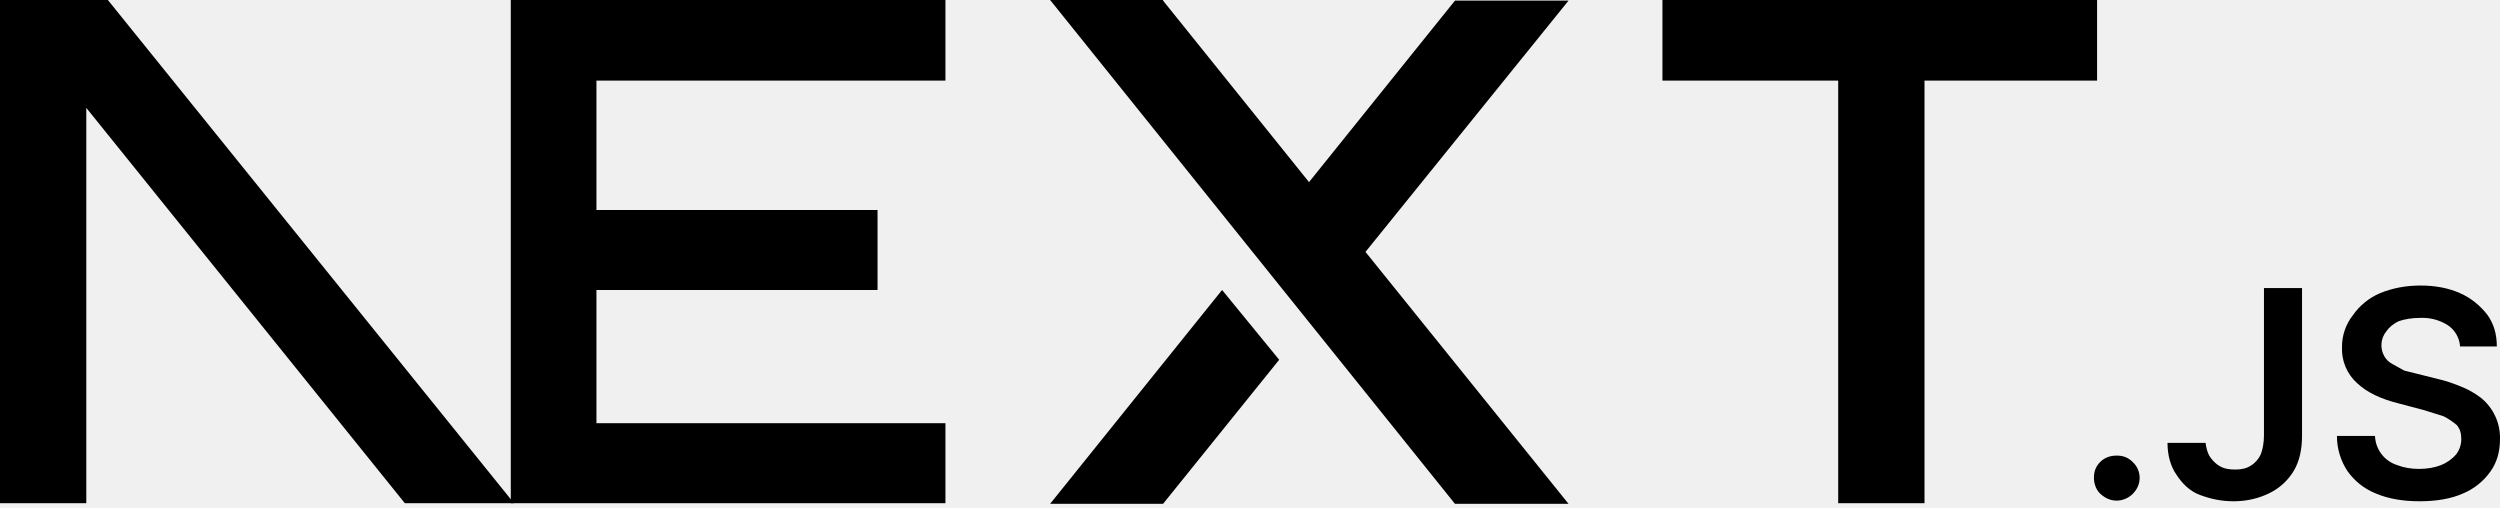
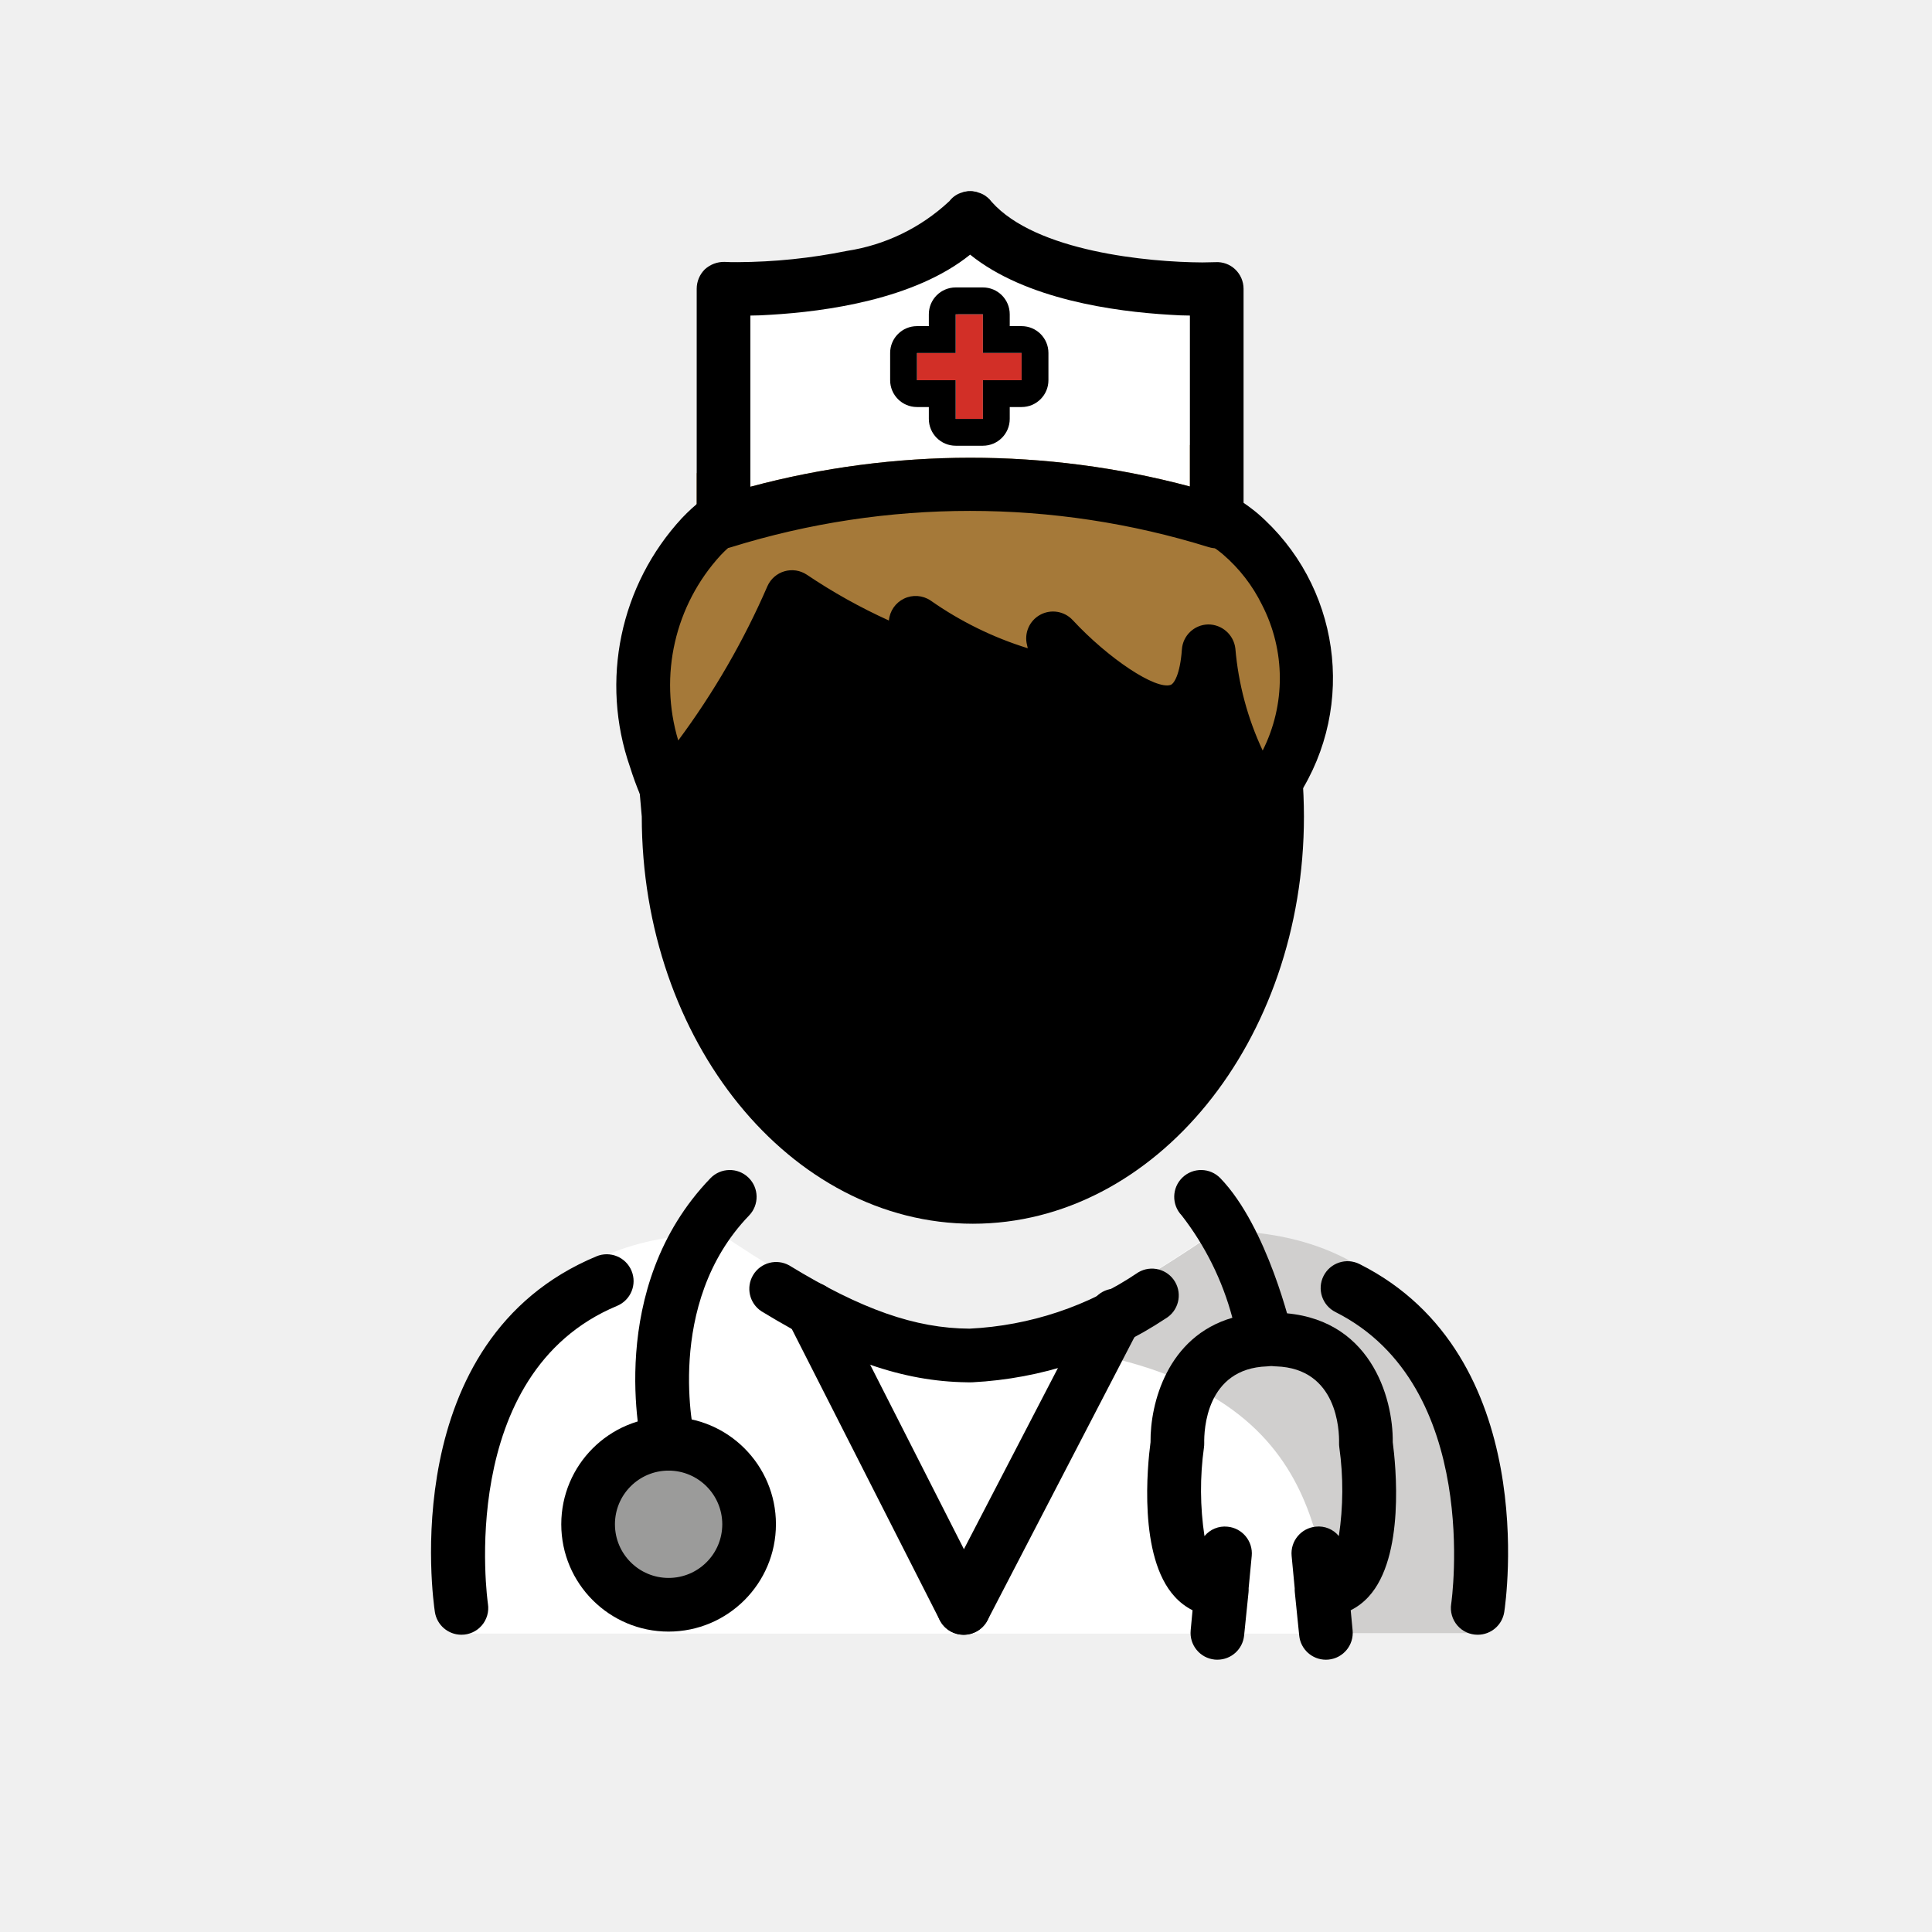
- <svg xmlns="http://www.w3.org/2000/svg" fill="none" viewBox="0 0 394 80">
-   <path fill="#000" d="M262 0h68.5v12.7h-27.2v66.6h-13.6V12.7H262V0ZM149 0v12.7H94v20.4h44.3v12.6H94v21h55v12.6H80.5V0h68.7zm34.3 0h-17.8l63.8 79.4h17.9l-32-39.7 32-39.6h-17.9l-23 28.6-23-28.6zm18.3 56.7-9-11-27.1 33.7h17.8l18.3-22.7z" />
-   <path fill="#000" d="M81 79.3 17 0H0v79.3h13.6V17l50.2 62.3H81Zm252.6-.4c-1 0-1.8-.4-2.5-1s-1.1-1.6-1.1-2.6.3-1.8 1-2.5 1.6-1 2.6-1 1.8.3 2.5 1a3.4 3.4 0 0 1 .6 4.3 3.7 3.7 0 0 1-3 1.8zm23.2-33.5h6v23.3c0 2.1-.4 4-1.3 5.5a9.1 9.1 0 0 1-3.8 3.5c-1.6.8-3.5 1.3-5.7 1.3-2 0-3.7-.4-5.3-1s-2.8-1.8-3.7-3.2c-.9-1.3-1.4-3-1.4-5h6c.1.8.3 1.6.7 2.2s1 1.2 1.6 1.5c.7.4 1.5.5 2.4.5 1 0 1.8-.2 2.4-.6a4 4 0 0 0 1.6-1.8c.3-.8.5-1.8.5-3V45.5zm30.9 9.1a4.4 4.4 0 0 0-2-3.3 7.5 7.5 0 0 0-4.3-1.1c-1.3 0-2.4.2-3.3.5-.9.4-1.6 1-2 1.6a3.5 3.5 0 0 0-.3 4c.3.5.7.9 1.3 1.2l1.8 1 2 .5 3.2.8c1.3.3 2.5.7 3.7 1.2a13 13 0 0 1 3.2 1.8 8.1 8.1 0 0 1 3 6.5c0 2-.5 3.7-1.5 5.1a10 10 0 0 1-4.4 3.5c-1.8.8-4.1 1.2-6.8 1.2-2.6 0-4.9-.4-6.8-1.2-2-.8-3.4-2-4.5-3.5a10 10 0 0 1-1.7-5.6h6a5 5 0 0 0 3.5 4.6c1 .4 2.2.6 3.4.6 1.3 0 2.5-.2 3.5-.6 1-.4 1.8-1 2.4-1.7a4 4 0 0 0 .8-2.4c0-.9-.2-1.6-.7-2.2a11 11 0 0 0-2.1-1.4l-3.2-1-3.8-1c-2.8-.7-5-1.7-6.6-3.2a7.2 7.2 0 0 1-2.4-5.7 8 8 0 0 1 1.7-5 10 10 0 0 1 4.3-3.5c2-.8 4-1.2 6.4-1.2 2.3 0 4.4.4 6.2 1.2 1.8.8 3.2 2 4.3 3.4 1 1.4 1.5 3 1.5 5h-5.8z" />
+ <svg xmlns="http://www.w3.org/2000/svg" width="1em" height="1em" viewBox="0 0 72 72">
+   <path fill="#fff" d="M16.95 60.88s-2.1-14.9 9.9-14.9c3.193 2.129 6.027 3.799 9.1 3.793l.276.1c3.074.006 5.908-1.864 9.1-3.992c11.564-.035 9.509 14.9 9.74 15" />
+   <circle cx="24.917" cy="56.805" r="3" fill="#9b9b9a" />
+   <path fill="#d0cfce" d="M45.38 45.868c-3.17 2.113-5.275 3.5-9.337 4.089c13.062.411 12.962 6.911 13.724 10.911h5.113s2.614-15.002-9.5-15" />
+   <path fill="#fff" d="M26.963 18.734v-7.97s6.72.26 9.19-2.64c2.47 2.9 9.19 2.64 9.19 2.64v7.94l-9.07-.88Z" />
+   <path fill="#d22f27" d="M34.173 14.169h1.442v1.442h1.015v-1.442h1.442v-1.015H36.63v-1.442h-1.015v1.442h-1.442z" />
+   <path fill="currentColor" d="M47.445 29.273c-1.848.266-2.397-5-2.397-5c-.384 5.37-5.804-.487-5.804-.487c.876 3.42-5.124-.576-5.124-.576c1.437 3.047-4.607-.965-4.607-.965s-2.731 6.075-4.624 6.976c-.013.283-.034.564-.034.852c0 7.828 5.076 14.173 11.338 14.173s11.339-6.345 11.339-14.173c0-.31-.022-.612-.037-.916c-.019.039-.03.078-.05.116" />
+   <path fill="#a57939" d="M47.544 29.06c-.03.07-.07.14-.1.21c-1.85.27-2.4-5-2.4-5c-.38 5.37-5.8-.48-5.8-.48c.88 3.42-5.12-.58-5.12-.58c1.43 3.05-4.61-.96-4.61-.96s-2.81 6.25-4.7 7.01c-.01 0-.01.01-.02.01c-.14-.33-.26-.66-.36-.98a8.22 8.22 0 0 1 1.7-8.29a.9.9 0 0 1-.13-.28a1.2 1.2 0 0 1-.03-.42c0-.02-.01-.05-.01-.07v-1.59c.57-.72.13-.47.89-.82l.52 1.81l.59-.49a31.7 31.7 0 0 1 16.38-.01v-1.55a14.7 14.7 0 0 1 1.98 2.33c.01.01.01.02.02.03a12.2 12.2 0 0 1 1.58 3.15a9.3 9.3 0 0 1-.38 6.97" />
+   <path d="M46.034 10.04a.98.98 0 0 0-.73-.27c-.14 0-.31.01-.5.01c-2-.01-6.2-.4-7.85-2.26a.8.8 0 0 0-.15-.16a.9.9 0 0 0-.36-.19a.3.3 0 0 0-.12-.03a.5.5 0 0 0-.17-.02a.5.5 0 0 0-.17.02a.3.3 0 0 0-.12.03a.9.9 0 0 0-.47.31c-.01.01-.02.03-.04.04a7.16 7.16 0 0 1-3.79 1.83a21 21 0 0 1-4.07.42c-.18 0-.35 0-.49-.01a1.06 1.06 0 0 0-.74.28a1.02 1.02 0 0 0-.3.72v8.47c0 .02.01.05.01.07a1.2 1.2 0 0 0 .03.42a.9.9 0 0 0 .13.28a1.02 1.02 0 0 0 .83.44a1 1 0 0 0 .29-.05a29.97 29.97 0 0 1 17.79 0a1 1 0 0 0 1.18-.49a1 1 0 0 0 .07-.16a.6.6 0 0 0 .03-.18a.8.8 0 0 0 0-.26a.14.14 0 0 0 .02-.07v-8.47a1 1 0 0 0-.31-.72m-1.69 8.09a31.7 31.7 0 0 0-16.38.01v-6.38c.22 0 .48-.01.76-.03c2.04-.12 5.36-.57 7.43-2.24c2.07 1.67 5.39 2.12 7.43 2.24c.28.02.54.03.76.03Z" />
+   <path d="M36.63 11.712v1.442h1.442v1.015H36.63v1.442h-1.015V14.17h-1.442v-1.015h1.442v-1.442zm0-1h-1.015a1 1 0 0 0-1 1v.442h-.442a1 1 0 0 0-1 1v1.015a1 1 0 0 0 1 1h.442v.442a1 1 0 0 0 1 1h1.015a1 1 0 0 0 1-1v-.442h.442a1 1 0 0 0 1-1v-1.015a1 1 0 0 0-1-1h-.442v-.442a1 1 0 0 0-1-1m5.626 18.358a2 2 0 1 1-2-2a2 2 0 0 1 2 2m-8 0a2 2 0 1 1-2-2a2 2 0 0 1 2 2m1.999 10.003a7.65 7.65 0 0 1-3.447-.858a1 1 0 1 1 .895-1.79a5.38 5.38 0 0 0 5.105 0a1 1 0 1 1 .895 1.79a7.65 7.65 0 0 1-3.448.857" />
+   <path d="M36.255 45.605c-6.803 0-12.338-6.807-12.338-15.174l-.12-1.372a1 1 0 0 1 .911-1.082a.99.99 0 0 1 1.081.912l.124 1.457c.004 7.35 4.642 13.259 10.342 13.259s10.339-5.91 10.339-13.174q0-.7-.057-1.385a1 1 0 0 1 1.994-.16q.062.762.063 1.545c0 8.367-5.535 15.174-12.34 15.174" />
+   <path d="M47.307 30.28a1.97 1.97 0 0 1-1.223-.436a5.25 5.25 0 0 1-1.462-2.58a2.3 2.3 0 0 1-.328.145c-1.466.513-3.244-.634-4.486-1.695a2 2 0 0 1-.166.134c-1.05.745-2.924.052-4.66-.933a1 1 0 0 1-.102.098c-.361.313-1.177 1.013-4.942-1.306c-1.012 2.091-2.972 5.72-4.71 6.463a1.026 1.026 0 0 1-1.355-.51a12 12 0 0 1-.393-1.072a9.21 9.21 0 0 1 1.936-9.283a7 7 0 0 1 .76-.691a1 1 0 0 1 1.235 1.573a5 5 0 0 0-.553.503a7.16 7.16 0 0 0-1.582 6.905a29 29 0 0 0 3.326-5.755a1 1 0 0 1 1.465-.423a21 21 0 0 0 3.06 1.708a1 1 0 0 1 1.551-.747a13 13 0 0 0 3.624 1.78l-.027-.119a1 1 0 0 1 1.702-.929c1.33 1.433 3.094 2.607 3.652 2.413c.115-.04.349-.369.417-1.324a1 1 0 0 1 .98-.928a1.017 1.017 0 0 1 1.012.895a11.2 11.2 0 0 0 1.018 3.804a5.98 5.98 0 0 0-.026-5.433a5.9 5.9 0 0 0-1.448-1.871a4 4 0 0 0-.433-.321a1 1 0 1 1 1.07-1.69a7 7 0 0 1 .642.473a8.11 8.11 0 0 1 1.514 10.548l-.063.095a1.2 1.2 0 0 1-.723.489a2 2 0 0 1-.282.02m-22.39 30.525a4 4 0 1 1 4-4a4.004 4.004 0 0 1-4 4m0-6a2 2 0 1 0 2 2a2.003 2.003 0 0 0-2-2" />
+   <path d="M24.916 54.805a1 1 0 0 1-.97-.764c-.06-.245-1.413-6.04 2.53-10.132a1 1 0 1 1 1.44 1.389c-3.188 3.307-2.039 8.221-2.027 8.27a1 1 0 0 1-.973 1.236Zm30.156 6.117a.996.996 0 0 1-.99-1.15c.012-.08 1.16-8.126-4.313-10.876a1 1 0 1 1 .898-1.788c6.78 3.406 5.451 12.578 5.392 12.967a1 1 0 0 1-.987.847m-18.9-9.407h-.104l-.041-.001c-2.372-.032-4.674-.83-7.651-2.647a1 1 0 0 1 1.04-1.707c2.685 1.639 4.699 2.345 6.715 2.355a12.27 12.27 0 0 0 6.29-2.099a1 1 0 0 1 1.016 1.723a14.36 14.36 0 0 1-7.196 2.375zm-18.979 9.407a1 1 0 0 1-.986-.847c-.063-.412-1.468-10.134 6.02-13.255a1 1 0 0 1 .77 1.846c-6.037 2.517-4.826 11.02-4.813 11.107a.996.996 0 0 1-.99 1.149Z" />
+   <path d="M45.37 61.853q-.05 0-.1-.005a1 1 0 0 1-.897-1.091l.07-.747a2.3 2.3 0 0 1-.665-.507c-1.363-1.484-1.016-4.892-.901-5.756c-.017-1.45.63-3.934 3.05-4.638a10.7 10.7 0 0 0-1.887-3.811a1 1 0 1 1 1.44-1.389c1.758 1.822 2.646 5.628 2.683 5.79a1 1 0 0 1-.942 1.222c-2.285.076-2.352 2.394-2.343 2.858a1 1 0 0 1-.01.163a11.5 11.5 0 0 0 .019 3.304a.98.98 0 0 1 .861-.351a1 1 0 0 1 .9 1.09l-.115 1.205a1 1 0 0 1-.004.148l-.165 1.616a1 1 0 0 1-.995.898" />
+   <path d="M49.412 61.853a1 1 0 0 1-.994-.9l-.164-1.616a1 1 0 0 1-.004-.144l-.115-1.209a1 1 0 0 1 .9-1.09a.97.97 0 0 1 .86.351a11.5 11.5 0 0 0 .018-3.303a1 1 0 0 1-.01-.168c.01-.459-.058-2.777-2.343-2.853a1 1 0 1 1 .066-1.998c3.437.113 4.297 3.154 4.278 4.824c.114.864.462 4.271-.9 5.757a2.3 2.3 0 0 1-.667.506l.071.748a1 1 0 0 1-.897 1.09a1 1 0 0 1-.099.005m-13.498-.93a1 1 0 0 1-.893-.547l-5.657-11.133a1 1 0 1 1 1.783-.906l5.658 11.133a1 1 0 0 1-.89 1.453Z" />
+   <path d="M35.912 60.923a1 1 0 0 1-.887-1.461l5.658-10.902a1 1 0 0 1 1.775.922l-5.657 10.902a1 1 0 0 1-.889.539" />
</svg>
